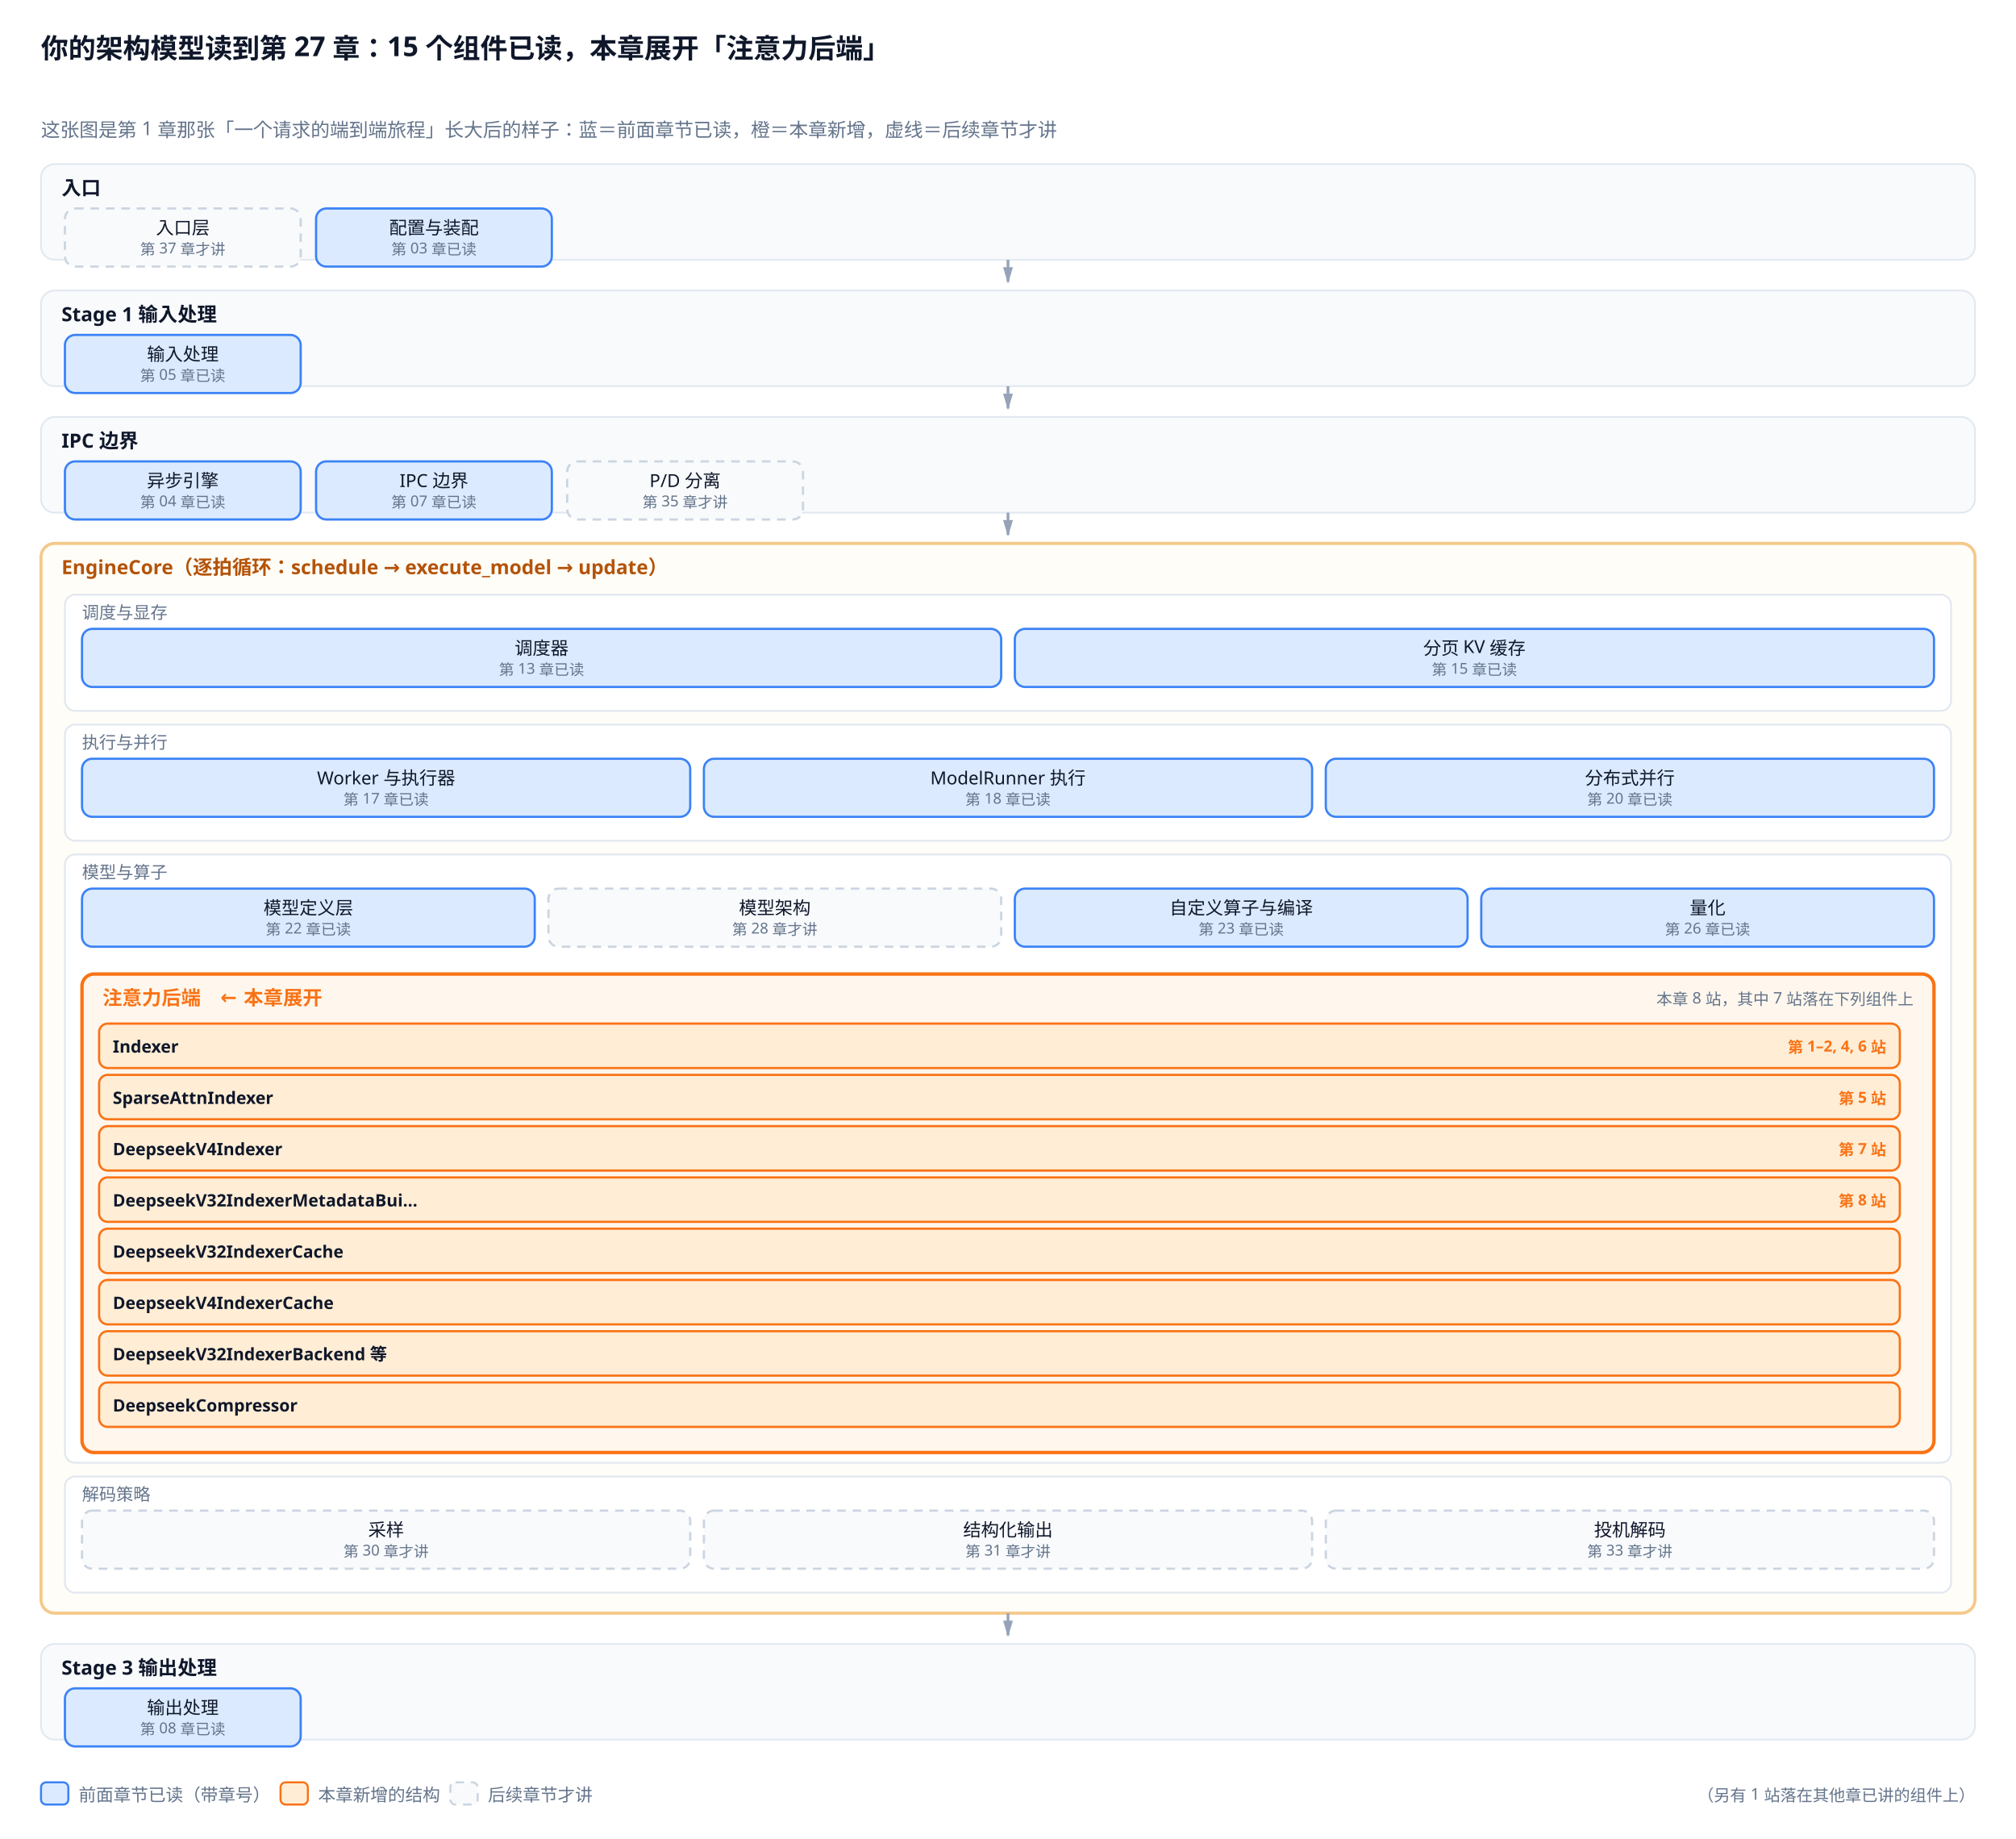
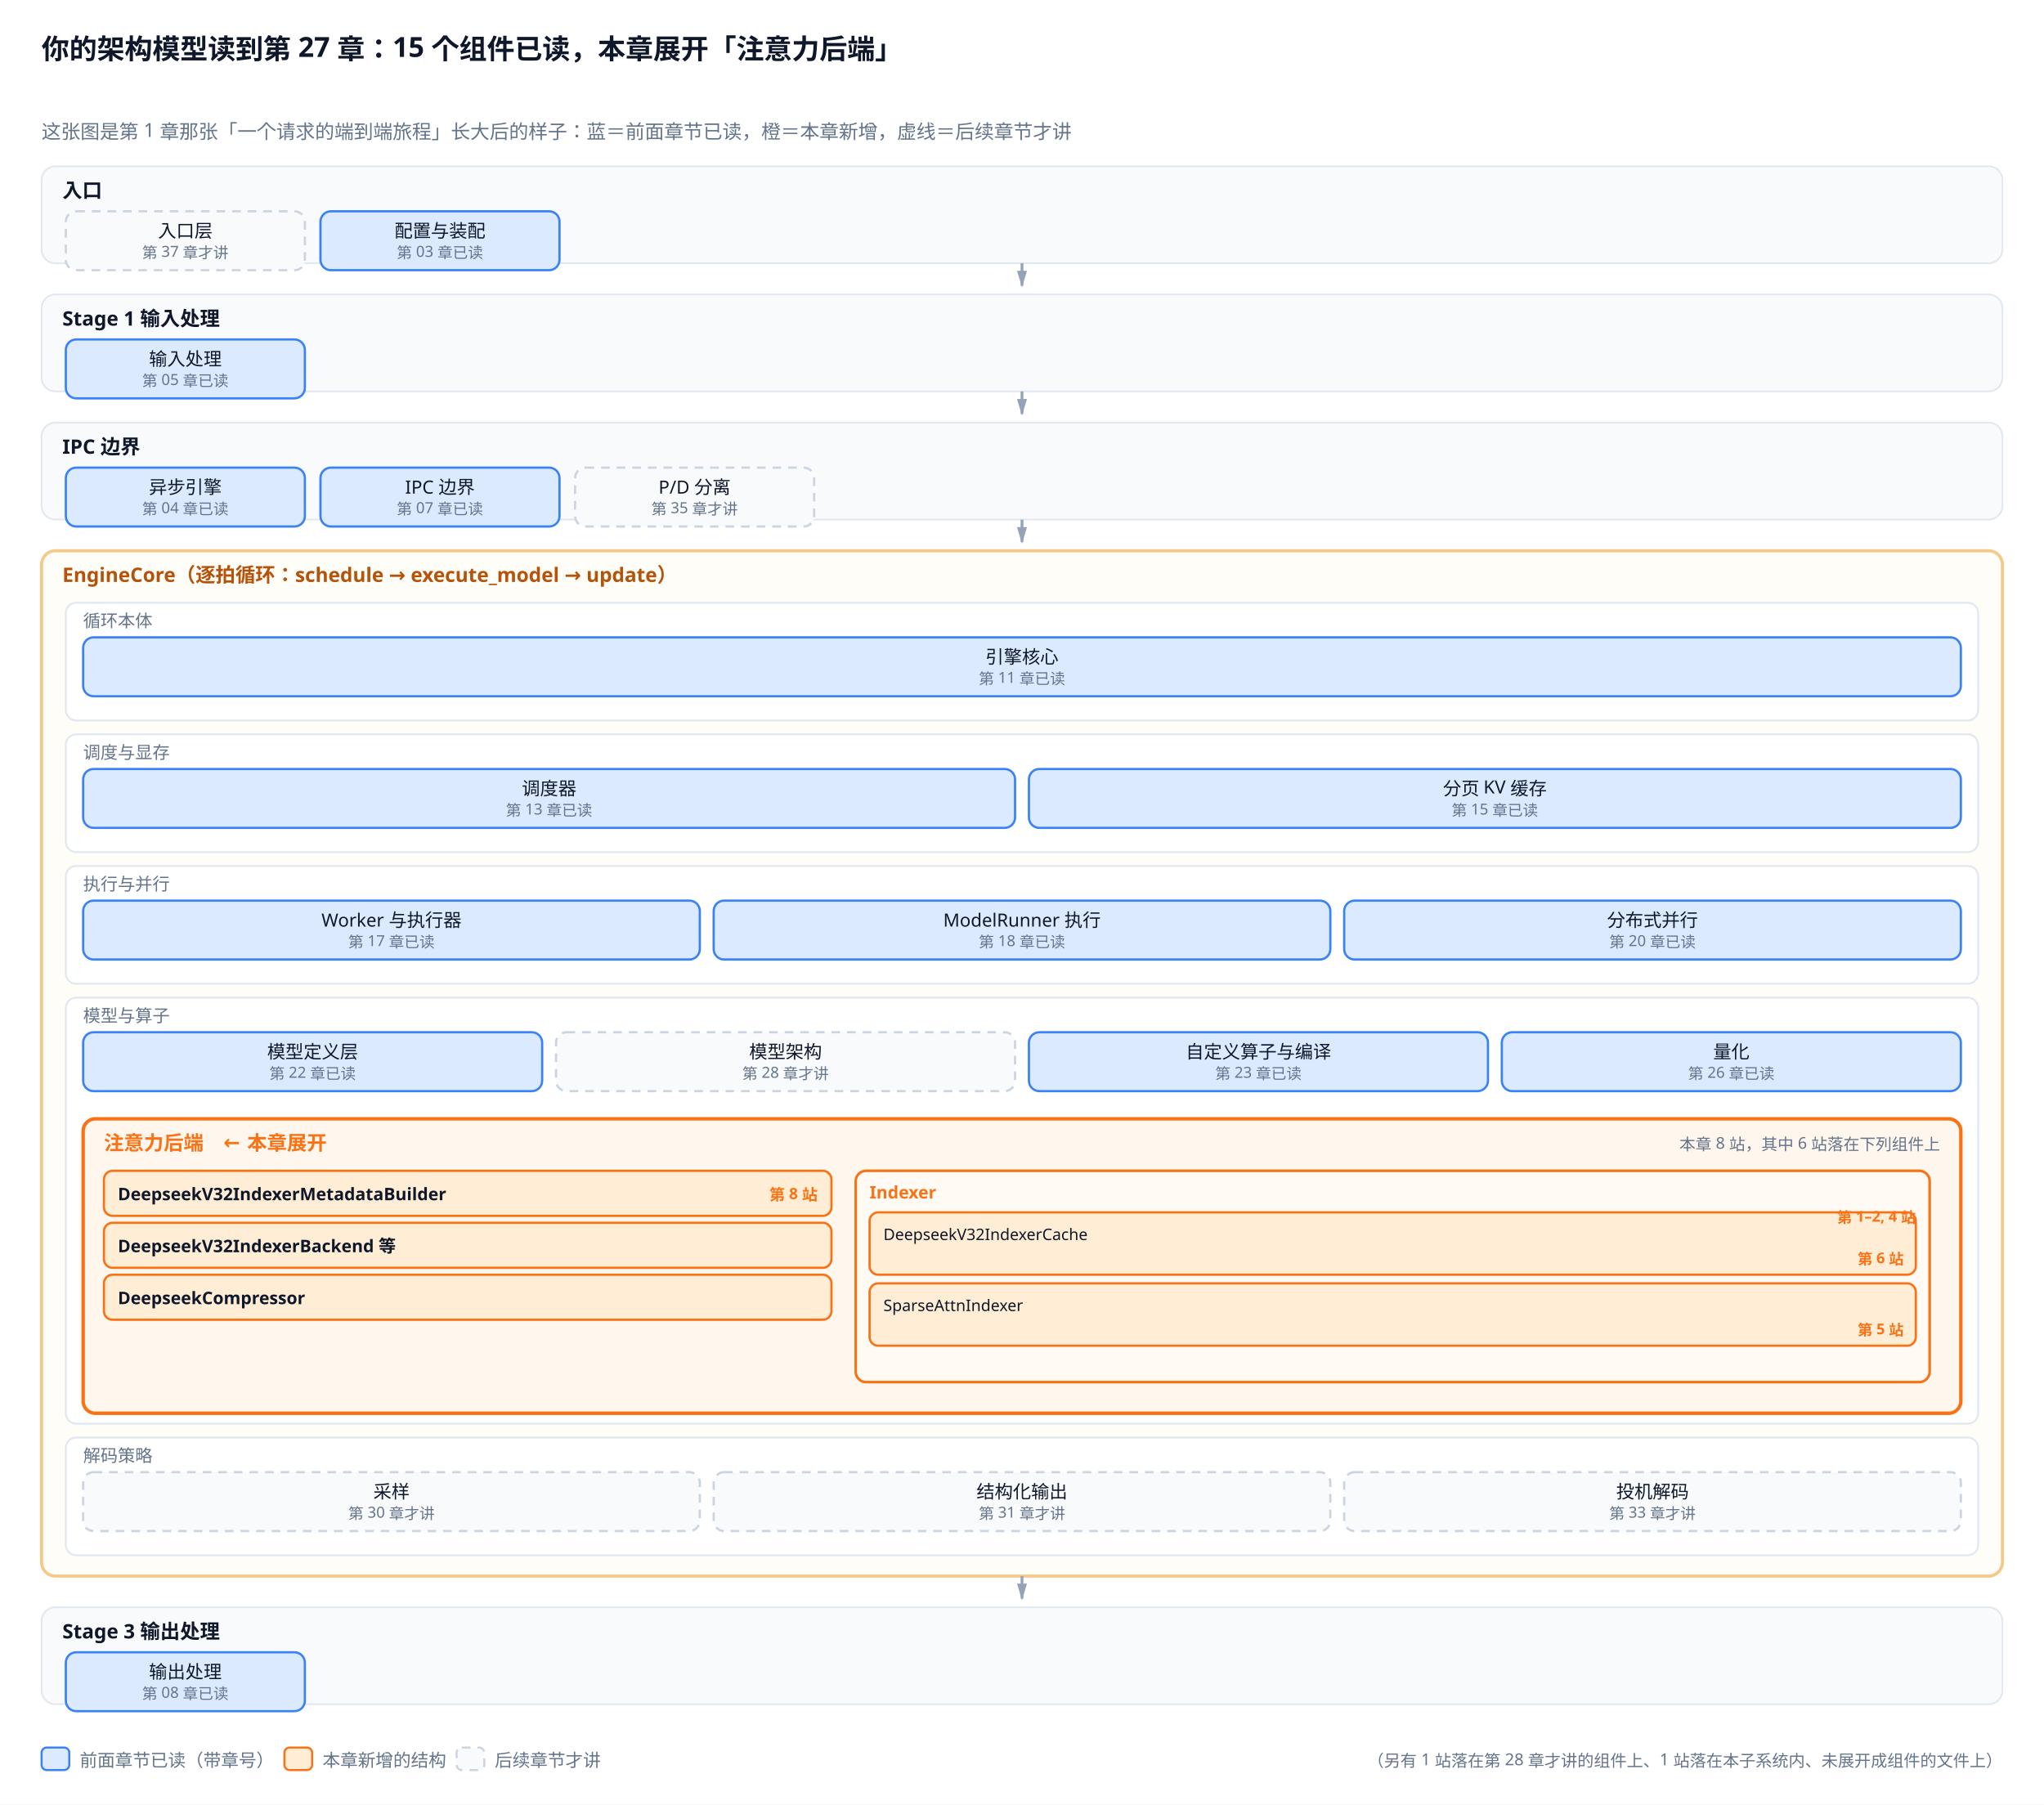
- <svg xmlns="http://www.w3.org/2000/svg" viewBox="0 0 1180 1076">
+ <svg xmlns="http://www.w3.org/2000/svg" viewBox="0 0 1180 1042">
  <defs>
    <marker id="a" viewBox="0 0 10 6" refX="9" refY="3" markerWidth="6" markerHeight="4" orient="auto">
      <path d="M0,0 L10,3 L0,6 Z" fill="#94a3b8" />
    </marker>
    <marker id="a2" viewBox="0 0 10 6" refX="9" refY="3" markerWidth="6" markerHeight="4" orient="auto">
      <path d="M0,0 L10,3 L0,6 Z" fill="#f97316" />
    </marker>
  </defs>
-   <rect width="1180" height="1076" fill="white" />
+   <rect width="1180" height="1042" fill="white" />
  <text x="24" y="34" font-family="sans-serif" font-size="16" fill="#0f172a" font-weight="bold">你的架构模型读到第 27 章：15 个组件已读，本章展开「注意力后端」</text>
  <text x="24.0" y="80.0" font-family="sans-serif" font-size="11.2" fill="#64748b" text-anchor="start">这张图是第 1 章那张「一个请求的端到端旅程」长大后的样子：蓝＝前面章节已读，橙＝本章新增，虚线＝后续章节才讲</text>
  <rect x="24.0" y="96.0" width="1132.0" height="56.0" rx="8" fill="#f8fafc" stroke="#e2e8f0" stroke-width="1.0" />
  <text x="36.0" y="114.0" font-family="sans-serif" font-size="11.5" fill="#0f172a" text-anchor="start" font-weight="bold">入口</text>
  <rect x="38.0" y="122.0" width="138.0" height="34.0" rx="6" fill="#f8fafc" stroke="#cbd5e1" stroke-width="1.3" stroke-dasharray="5,4" />
  <text x="107.0" y="137.0" font-family="sans-serif" font-size="10.5" fill="#0f172a" text-anchor="middle">入口层</text>
  <text x="107.0" y="149.0" font-family="sans-serif" font-size="8.8" fill="#64748b" text-anchor="middle">第 37 章才讲</text>
  <rect x="185.0" y="122.0" width="138.0" height="34.0" rx="6" fill="#dbeafe" stroke="#3b82f6" stroke-width="1.3" />
  <text x="254.0" y="137.0" font-family="sans-serif" font-size="10.5" fill="#0f172a" text-anchor="middle">配置与装配</text>
  <text x="254.0" y="149.0" font-family="sans-serif" font-size="8.8" fill="#64748b" text-anchor="middle">第 03 章已读</text>
  <path d="M590.0,152.0 L590.0,165.0" stroke="#94a3b8" stroke-width="1.6" marker-end="url(#a)" />
  <rect x="24.0" y="170.0" width="1132.0" height="56.0" rx="8" fill="#f8fafc" stroke="#e2e8f0" stroke-width="1.0" />
  <text x="36.0" y="188.0" font-family="sans-serif" font-size="11.5" fill="#0f172a" text-anchor="start" font-weight="bold">Stage 1 输入处理</text>
  <rect x="38.0" y="196.0" width="138.0" height="34.0" rx="6" fill="#dbeafe" stroke="#3b82f6" stroke-width="1.3" />
  <text x="107.0" y="211.0" font-family="sans-serif" font-size="10.5" fill="#0f172a" text-anchor="middle">输入处理</text>
  <text x="107.0" y="223.0" font-family="sans-serif" font-size="8.8" fill="#64748b" text-anchor="middle">第 05 章已读</text>
  <path d="M590.0,226.0 L590.0,239.0" stroke="#94a3b8" stroke-width="1.6" marker-end="url(#a)" />
  <rect x="24.0" y="244.0" width="1132.0" height="56.0" rx="8" fill="#f8fafc" stroke="#e2e8f0" stroke-width="1.0" />
  <text x="36.0" y="262.0" font-family="sans-serif" font-size="11.5" fill="#0f172a" text-anchor="start" font-weight="bold">IPC 边界</text>
  <rect x="38.0" y="270.0" width="138.0" height="34.0" rx="6" fill="#dbeafe" stroke="#3b82f6" stroke-width="1.3" />
  <text x="107.0" y="285.0" font-family="sans-serif" font-size="10.5" fill="#0f172a" text-anchor="middle">异步引擎</text>
  <text x="107.0" y="297.0" font-family="sans-serif" font-size="8.8" fill="#64748b" text-anchor="middle">第 04 章已读</text>
  <rect x="185.0" y="270.0" width="138.0" height="34.0" rx="6" fill="#dbeafe" stroke="#3b82f6" stroke-width="1.3" />
  <text x="254.0" y="285.0" font-family="sans-serif" font-size="10.5" fill="#0f172a" text-anchor="middle">IPC 边界</text>
  <text x="254.0" y="297.0" font-family="sans-serif" font-size="8.8" fill="#64748b" text-anchor="middle">第 07 章已读</text>
  <rect x="332.0" y="270.0" width="138.0" height="34.0" rx="6" fill="#f8fafc" stroke="#cbd5e1" stroke-width="1.3" stroke-dasharray="5,4" />
  <text x="401.0" y="285.0" font-family="sans-serif" font-size="10.5" fill="#0f172a" text-anchor="middle">P/D 分离</text>
  <text x="401.0" y="297.0" font-family="sans-serif" font-size="8.8" fill="#64748b" text-anchor="middle">第 35 章才讲</text>
  <path d="M590.0,300.0 L590.0,313.0" stroke="#94a3b8" stroke-width="1.6" marker-end="url(#a)" />
-   <rect x="24.0" y="318.0" width="1132.0" height="626.0" rx="8" fill="#fffdf7" stroke="#f5c98a" stroke-width="1.8" />
+   <rect x="24.0" y="318.0" width="1132.0" height="592.0" rx="8" fill="#fffdf7" stroke="#f5c98a" stroke-width="1.8" />
  <text x="36.0" y="336.0" font-family="sans-serif" font-size="11.5" fill="#b45309" text-anchor="start" font-weight="bold">EngineCore（逐拍循环：schedule → execute_model → update）</text>
  <rect x="38.0" y="348.0" width="1104.0" height="68.0" rx="6" fill="#ffffff" stroke="#e2e8f0" stroke-width="1.1" />
-   <text x="48.0" y="362.0" font-family="sans-serif" font-size="10" fill="#64748b" text-anchor="start">调度与显存</text>
-   <rect x="48.0" y="368.0" width="538.0" height="34.0" rx="6" fill="#dbeafe" stroke="#3b82f6" stroke-width="1.3" />
-   <text x="317.0" y="383.0" font-family="sans-serif" font-size="10.5" fill="#0f172a" text-anchor="middle">调度器</text>
-   <text x="317.0" y="395.0" font-family="sans-serif" font-size="8.8" fill="#64748b" text-anchor="middle">第 13 章已读</text>
-   <rect x="594.0" y="368.0" width="538.0" height="34.0" rx="6" fill="#dbeafe" stroke="#3b82f6" stroke-width="1.3" />
-   <text x="863.0" y="383.0" font-family="sans-serif" font-size="10.5" fill="#0f172a" text-anchor="middle">分页 KV 缓存</text>
-   <text x="863.0" y="395.0" font-family="sans-serif" font-size="8.8" fill="#64748b" text-anchor="middle">第 15 章已读</text>
+   <text x="48.0" y="362.0" font-family="sans-serif" font-size="10" fill="#64748b" text-anchor="start">循环本体</text>
+   <rect x="48.0" y="368.0" width="1084.0" height="34.0" rx="6" fill="#dbeafe" stroke="#3b82f6" stroke-width="1.3" />
+   <text x="590.0" y="383.0" font-family="sans-serif" font-size="10.5" fill="#0f172a" text-anchor="middle">引擎核心</text>
+   <text x="590.0" y="395.0" font-family="sans-serif" font-size="8.8" fill="#64748b" text-anchor="middle">第 11 章已读</text>
  <rect x="38.0" y="424.0" width="1104.0" height="68.0" rx="6" fill="#ffffff" stroke="#e2e8f0" stroke-width="1.1" />
-   <text x="48.0" y="438.0" font-family="sans-serif" font-size="10" fill="#64748b" text-anchor="start">执行与并行</text>
-   <rect x="48.0" y="444.0" width="356.0" height="34.0" rx="6" fill="#dbeafe" stroke="#3b82f6" stroke-width="1.3" />
-   <text x="226.0" y="459.0" font-family="sans-serif" font-size="10.5" fill="#0f172a" text-anchor="middle">Worker 与执行器</text>
-   <text x="226.0" y="471.0" font-family="sans-serif" font-size="8.8" fill="#64748b" text-anchor="middle">第 17 章已读</text>
-   <rect x="412.0" y="444.0" width="356.0" height="34.0" rx="6" fill="#dbeafe" stroke="#3b82f6" stroke-width="1.3" />
-   <text x="590.0" y="459.0" font-family="sans-serif" font-size="10.5" fill="#0f172a" text-anchor="middle">ModelRunner 执行</text>
-   <text x="590.0" y="471.0" font-family="sans-serif" font-size="8.8" fill="#64748b" text-anchor="middle">第 18 章已读</text>
-   <rect x="776.0" y="444.0" width="356.0" height="34.0" rx="6" fill="#dbeafe" stroke="#3b82f6" stroke-width="1.3" />
-   <text x="954.0" y="459.0" font-family="sans-serif" font-size="10.5" fill="#0f172a" text-anchor="middle">分布式并行</text>
-   <text x="954.0" y="471.0" font-family="sans-serif" font-size="8.8" fill="#64748b" text-anchor="middle">第 20 章已读</text>
-   <rect x="38.0" y="500.0" width="1104.0" height="356.0" rx="6" fill="#ffffff" stroke="#e2e8f0" stroke-width="1.1" />
-   <text x="48.0" y="514.0" font-family="sans-serif" font-size="10" fill="#64748b" text-anchor="start">模型与算子</text>
-   <rect x="48.0" y="520.0" width="265.0" height="34.0" rx="6" fill="#dbeafe" stroke="#3b82f6" stroke-width="1.3" />
-   <text x="180.5" y="535.0" font-family="sans-serif" font-size="10.5" fill="#0f172a" text-anchor="middle">模型定义层</text>
-   <text x="180.5" y="547.0" font-family="sans-serif" font-size="8.8" fill="#64748b" text-anchor="middle">第 22 章已读</text>
-   <rect x="321.0" y="520.0" width="265.0" height="34.0" rx="6" fill="#f8fafc" stroke="#cbd5e1" stroke-width="1.3" stroke-dasharray="5,4" />
-   <text x="453.5" y="535.0" font-family="sans-serif" font-size="10.5" fill="#0f172a" text-anchor="middle">模型架构</text>
-   <text x="453.5" y="547.0" font-family="sans-serif" font-size="8.8" fill="#64748b" text-anchor="middle">第 28 章才讲</text>
-   <rect x="594.0" y="520.0" width="265.0" height="34.0" rx="6" fill="#dbeafe" stroke="#3b82f6" stroke-width="1.3" />
-   <text x="726.5" y="535.0" font-family="sans-serif" font-size="10.5" fill="#0f172a" text-anchor="middle">自定义算子与编译</text>
-   <text x="726.5" y="547.0" font-family="sans-serif" font-size="8.8" fill="#64748b" text-anchor="middle">第 23 章已读</text>
-   <rect x="867.0" y="520.0" width="265.0" height="34.0" rx="6" fill="#dbeafe" stroke="#3b82f6" stroke-width="1.3" />
-   <text x="999.5" y="535.0" font-family="sans-serif" font-size="10.5" fill="#0f172a" text-anchor="middle">量化</text>
-   <text x="999.5" y="547.0" font-family="sans-serif" font-size="8.8" fill="#64748b" text-anchor="middle">第 26 章已读</text>
-   <rect x="48.0" y="570.0" width="1084.0" height="280.0" rx="7" fill="#fff7ed" stroke="#f97316" stroke-width="2.0" />
-   <text x="60.0" y="588.0" font-family="sans-serif" font-size="11.5" fill="#f97316" text-anchor="start" font-weight="bold">注意力后端　← 本章展开</text>
-   <text x="1120.0" y="588.0" font-family="sans-serif" font-size="9.3" fill="#64748b" text-anchor="end">本章 8 站，其中 7 站落在下列组件上</text>
-   <rect x="58.0" y="599.0" width="1054.0" height="26.0" rx="5" fill="#ffedd5" stroke="#f97316" stroke-width="1.3" />
-   <text x="66.0" y="616.0" font-family="sans-serif" font-size="10" fill="#0f172a" text-anchor="start" font-weight="bold">Indexer</text>
-   <text x="1104.0" y="616.0" font-family="sans-serif" font-size="9" fill="#f97316" text-anchor="end" font-weight="bold">第 1–2, 4, 6 站</text>
-   <rect x="58.0" y="629.0" width="1054.0" height="26.0" rx="5" fill="#ffedd5" stroke="#f97316" stroke-width="1.3" />
-   <text x="66.0" y="646.0" font-family="sans-serif" font-size="10" fill="#0f172a" text-anchor="start" font-weight="bold">SparseAttnIndexer</text>
-   <text x="1104.0" y="646.0" font-family="sans-serif" font-size="9" fill="#f97316" text-anchor="end" font-weight="bold">第 5 站</text>
-   <rect x="58.0" y="659.0" width="1054.0" height="26.0" rx="5" fill="#ffedd5" stroke="#f97316" stroke-width="1.3" />
-   <text x="66.0" y="676.0" font-family="sans-serif" font-size="10" fill="#0f172a" text-anchor="start" font-weight="bold">DeepseekV4Indexer</text>
-   <text x="1104.0" y="676.0" font-family="sans-serif" font-size="9" fill="#f97316" text-anchor="end" font-weight="bold">第 7 站</text>
-   <rect x="58.0" y="689.0" width="1054.0" height="26.0" rx="5" fill="#ffedd5" stroke="#f97316" stroke-width="1.3" />
-   <text x="66.0" y="706.0" font-family="sans-serif" font-size="10" fill="#0f172a" text-anchor="start" font-weight="bold">DeepseekV32IndexerMetadataBui…</text>
-   <text x="1104.0" y="706.0" font-family="sans-serif" font-size="9" fill="#f97316" text-anchor="end" font-weight="bold">第 8 站</text>
-   <rect x="58.0" y="719.0" width="1054.0" height="26.0" rx="5" fill="#ffedd5" stroke="#f97316" stroke-width="1.3" />
-   <text x="66.0" y="736.0" font-family="sans-serif" font-size="10" fill="#0f172a" text-anchor="start" font-weight="bold">DeepseekV32IndexerCache</text>
-   <rect x="58.0" y="749.0" width="1054.0" height="26.0" rx="5" fill="#ffedd5" stroke="#f97316" stroke-width="1.3" />
-   <text x="66.0" y="766.0" font-family="sans-serif" font-size="10" fill="#0f172a" text-anchor="start" font-weight="bold">DeepseekV4IndexerCache</text>
-   <rect x="58.0" y="779.0" width="1054.0" height="26.0" rx="5" fill="#ffedd5" stroke="#f97316" stroke-width="1.3" />
-   <text x="66.0" y="796.0" font-family="sans-serif" font-size="10" fill="#0f172a" text-anchor="start" font-weight="bold">DeepseekV32IndexerBackend 等</text>
-   <rect x="58.0" y="809.0" width="1054.0" height="26.0" rx="5" fill="#ffedd5" stroke="#f97316" stroke-width="1.3" />
-   <text x="66.0" y="826.0" font-family="sans-serif" font-size="10" fill="#0f172a" text-anchor="start" font-weight="bold">DeepseekCompressor</text>
-   <rect x="38.0" y="864.0" width="1104.0" height="68.0" rx="6" fill="#ffffff" stroke="#e2e8f0" stroke-width="1.1" />
-   <text x="48.0" y="878.0" font-family="sans-serif" font-size="10" fill="#64748b" text-anchor="start">解码策略</text>
-   <rect x="48.0" y="884.0" width="356.0" height="34.0" rx="6" fill="#f8fafc" stroke="#cbd5e1" stroke-width="1.3" stroke-dasharray="5,4" />
-   <text x="226.0" y="899.0" font-family="sans-serif" font-size="10.5" fill="#0f172a" text-anchor="middle">采样</text>
-   <text x="226.0" y="911.0" font-family="sans-serif" font-size="8.8" fill="#64748b" text-anchor="middle">第 30 章才讲</text>
-   <rect x="412.0" y="884.0" width="356.0" height="34.0" rx="6" fill="#f8fafc" stroke="#cbd5e1" stroke-width="1.3" stroke-dasharray="5,4" />
-   <text x="590.0" y="899.0" font-family="sans-serif" font-size="10.5" fill="#0f172a" text-anchor="middle">结构化输出</text>
-   <text x="590.0" y="911.0" font-family="sans-serif" font-size="8.8" fill="#64748b" text-anchor="middle">第 31 章才讲</text>
-   <rect x="776.0" y="884.0" width="356.0" height="34.0" rx="6" fill="#f8fafc" stroke="#cbd5e1" stroke-width="1.3" stroke-dasharray="5,4" />
-   <text x="954.0" y="899.0" font-family="sans-serif" font-size="10.5" fill="#0f172a" text-anchor="middle">投机解码</text>
-   <text x="954.0" y="911.0" font-family="sans-serif" font-size="8.8" fill="#64748b" text-anchor="middle">第 33 章才讲</text>
-   <path d="M590.0,944.0 L590.0,957.0" stroke="#94a3b8" stroke-width="1.6" marker-end="url(#a)" />
-   <rect x="24.0" y="962.0" width="1132.0" height="56.0" rx="8" fill="#f8fafc" stroke="#e2e8f0" stroke-width="1.0" />
-   <text x="36.0" y="980.0" font-family="sans-serif" font-size="11.5" fill="#0f172a" text-anchor="start" font-weight="bold">Stage 3 输出处理</text>
-   <rect x="38.0" y="988.0" width="138.0" height="34.0" rx="6" fill="#dbeafe" stroke="#3b82f6" stroke-width="1.3" />
-   <text x="107.0" y="1003.0" font-family="sans-serif" font-size="10.5" fill="#0f172a" text-anchor="middle">输出处理</text>
-   <text x="107.0" y="1015.0" font-family="sans-serif" font-size="8.8" fill="#64748b" text-anchor="middle">第 08 章已读</text>
-   <rect x="24.0" y="1043.0" width="16.0" height="13.0" rx="3" fill="#dbeafe" stroke="#3b82f6" stroke-width="1.2" />
-   <text x="46.0" y="1054.0" font-family="sans-serif" font-size="10.2" fill="#64748b" text-anchor="start">前面章节已读（带章号）</text>
-   <rect x="164.2" y="1043.0" width="16.0" height="13.0" rx="3" fill="#ffedd5" stroke="#f97316" stroke-width="1.2" />
-   <text x="186.2" y="1054.0" font-family="sans-serif" font-size="10.2" fill="#64748b" text-anchor="start">本章新增的结构</text>
-   <rect x="263.6" y="1043.0" width="16.0" height="13.0" rx="3" fill="#f8fafc" stroke="#cbd5e1" stroke-width="1.2" stroke-dasharray="5,4" />
-   <text x="285.6" y="1054.0" font-family="sans-serif" font-size="10.2" fill="#64748b" text-anchor="start">后续章节才讲</text>
-   <text x="1156.0" y="1054.0" font-family="sans-serif" font-size="9.5" fill="#64748b" text-anchor="end">（另有 1 站落在其他章已讲的组件上）</text>
+   <text x="48.0" y="438.0" font-family="sans-serif" font-size="10" fill="#64748b" text-anchor="start">调度与显存</text>
+   <rect x="48.0" y="444.0" width="538.0" height="34.0" rx="6" fill="#dbeafe" stroke="#3b82f6" stroke-width="1.3" />
+   <text x="317.0" y="459.0" font-family="sans-serif" font-size="10.5" fill="#0f172a" text-anchor="middle">调度器</text>
+   <text x="317.0" y="471.0" font-family="sans-serif" font-size="8.8" fill="#64748b" text-anchor="middle">第 13 章已读</text>
+   <rect x="594.0" y="444.0" width="538.0" height="34.0" rx="6" fill="#dbeafe" stroke="#3b82f6" stroke-width="1.3" />
+   <text x="863.0" y="459.0" font-family="sans-serif" font-size="10.5" fill="#0f172a" text-anchor="middle">分页 KV 缓存</text>
+   <text x="863.0" y="471.0" font-family="sans-serif" font-size="8.8" fill="#64748b" text-anchor="middle">第 15 章已读</text>
+   <rect x="38.0" y="500.0" width="1104.0" height="68.0" rx="6" fill="#ffffff" stroke="#e2e8f0" stroke-width="1.1" />
+   <text x="48.0" y="514.0" font-family="sans-serif" font-size="10" fill="#64748b" text-anchor="start">执行与并行</text>
+   <rect x="48.0" y="520.0" width="356.0" height="34.0" rx="6" fill="#dbeafe" stroke="#3b82f6" stroke-width="1.3" />
+   <text x="226.0" y="535.0" font-family="sans-serif" font-size="10.5" fill="#0f172a" text-anchor="middle">Worker 与执行器</text>
+   <text x="226.0" y="547.0" font-family="sans-serif" font-size="8.8" fill="#64748b" text-anchor="middle">第 17 章已读</text>
+   <rect x="412.0" y="520.0" width="356.0" height="34.0" rx="6" fill="#dbeafe" stroke="#3b82f6" stroke-width="1.3" />
+   <text x="590.0" y="535.0" font-family="sans-serif" font-size="10.5" fill="#0f172a" text-anchor="middle">ModelRunner 执行</text>
+   <text x="590.0" y="547.0" font-family="sans-serif" font-size="8.8" fill="#64748b" text-anchor="middle">第 18 章已读</text>
+   <rect x="776.0" y="520.0" width="356.0" height="34.0" rx="6" fill="#dbeafe" stroke="#3b82f6" stroke-width="1.3" />
+   <text x="954.0" y="535.0" font-family="sans-serif" font-size="10.5" fill="#0f172a" text-anchor="middle">分布式并行</text>
+   <text x="954.0" y="547.0" font-family="sans-serif" font-size="8.8" fill="#64748b" text-anchor="middle">第 20 章已读</text>
+   <rect x="38.0" y="576.0" width="1104.0" height="246.0" rx="6" fill="#ffffff" stroke="#e2e8f0" stroke-width="1.1" />
+   <text x="48.0" y="590.0" font-family="sans-serif" font-size="10" fill="#64748b" text-anchor="start">模型与算子</text>
+   <rect x="48.0" y="596.0" width="265.0" height="34.0" rx="6" fill="#dbeafe" stroke="#3b82f6" stroke-width="1.3" />
+   <text x="180.5" y="611.0" font-family="sans-serif" font-size="10.5" fill="#0f172a" text-anchor="middle">模型定义层</text>
+   <text x="180.5" y="623.0" font-family="sans-serif" font-size="8.8" fill="#64748b" text-anchor="middle">第 22 章已读</text>
+   <rect x="321.0" y="596.0" width="265.0" height="34.0" rx="6" fill="#f8fafc" stroke="#cbd5e1" stroke-width="1.3" stroke-dasharray="5,4" />
+   <text x="453.5" y="611.0" font-family="sans-serif" font-size="10.5" fill="#0f172a" text-anchor="middle">模型架构</text>
+   <text x="453.5" y="623.0" font-family="sans-serif" font-size="8.8" fill="#64748b" text-anchor="middle">第 28 章才讲</text>
+   <rect x="594.0" y="596.0" width="265.0" height="34.0" rx="6" fill="#dbeafe" stroke="#3b82f6" stroke-width="1.3" />
+   <text x="726.5" y="611.0" font-family="sans-serif" font-size="10.5" fill="#0f172a" text-anchor="middle">自定义算子与编译</text>
+   <text x="726.5" y="623.0" font-family="sans-serif" font-size="8.8" fill="#64748b" text-anchor="middle">第 23 章已读</text>
+   <rect x="867.0" y="596.0" width="265.0" height="34.0" rx="6" fill="#dbeafe" stroke="#3b82f6" stroke-width="1.3" />
+   <text x="999.5" y="611.0" font-family="sans-serif" font-size="10.5" fill="#0f172a" text-anchor="middle">量化</text>
+   <text x="999.5" y="623.0" font-family="sans-serif" font-size="8.8" fill="#64748b" text-anchor="middle">第 26 章已读</text>
+   <rect x="48.0" y="646.0" width="1084.0" height="170.0" rx="7" fill="#fff7ed" stroke="#f97316" stroke-width="2.0" />
+   <text x="60.0" y="664.0" font-family="sans-serif" font-size="11.5" fill="#f97316" text-anchor="start" font-weight="bold">注意力后端　← 本章展开</text>
+   <text x="1120.0" y="664.0" font-family="sans-serif" font-size="9.3" fill="#64748b" text-anchor="end">本章 8 站，其中 6 站落在下列组件上</text>
+   <rect x="60.0" y="676.0" width="420.0" height="26.0" rx="5" fill="#ffedd5" stroke="#f97316" stroke-width="1.3" />
+   <text x="68.0" y="693.0" font-family="sans-serif" font-size="10" fill="#0f172a" text-anchor="start" font-weight="bold">DeepseekV32IndexerMetadataBuilder</text>
+   <text x="472.0" y="693.0" font-family="sans-serif" font-size="9" fill="#f97316" text-anchor="end" font-weight="bold">第 8 站</text>
+   <rect x="60.0" y="706.0" width="420.0" height="26.0" rx="5" fill="#ffedd5" stroke="#f97316" stroke-width="1.3" />
+   <text x="68.0" y="723.0" font-family="sans-serif" font-size="10" fill="#0f172a" text-anchor="start" font-weight="bold">DeepseekV32IndexerBackend 等</text>
+   <rect x="60.0" y="736.0" width="420.0" height="26.0" rx="5" fill="#ffedd5" stroke="#f97316" stroke-width="1.3" />
+   <text x="68.0" y="753.0" font-family="sans-serif" font-size="10" fill="#0f172a" text-anchor="start" font-weight="bold">DeepseekCompressor</text>
+   <rect x="494.0" y="676.0" width="620.0" height="122.0" rx="6" fill="#fffaf3" stroke="#f97316" stroke-width="1.5" />
+   <text x="502.0" y="692.0" font-family="sans-serif" font-size="10" fill="#f97316" text-anchor="start" font-weight="bold">Indexer</text>
+   <rect x="502.0" y="700.0" width="604.0" height="36.0" rx="5" fill="#ffedd5" stroke="#f97316" stroke-width="1.3" />
+   <text x="510.0" y="716.0" font-family="sans-serif" font-size="9.2" fill="#0f172a" text-anchor="start">DeepseekV32IndexerCache</text>
+   <text x="1099.0" y="730.0" font-family="sans-serif" font-size="8.6" fill="#f97316" text-anchor="end" font-weight="bold">第 6 站</text>
+   <rect x="502.0" y="741.0" width="604.0" height="36.0" rx="5" fill="#ffedd5" stroke="#f97316" stroke-width="1.3" />
+   <text x="510.0" y="757.0" font-family="sans-serif" font-size="9.2" fill="#0f172a" text-anchor="start">SparseAttnIndexer</text>
+   <text x="1099.0" y="771.0" font-family="sans-serif" font-size="8.6" fill="#f97316" text-anchor="end" font-weight="bold">第 5 站</text>
+   <text x="1106.0" y="706.0" font-family="sans-serif" font-size="8.6" fill="#f97316" text-anchor="end" font-weight="bold">第 1–2, 4 站</text>
+   <rect x="38.0" y="830.0" width="1104.0" height="68.0" rx="6" fill="#ffffff" stroke="#e2e8f0" stroke-width="1.1" />
+   <text x="48.0" y="844.0" font-family="sans-serif" font-size="10" fill="#64748b" text-anchor="start">解码策略</text>
+   <rect x="48.0" y="850.0" width="356.0" height="34.0" rx="6" fill="#f8fafc" stroke="#cbd5e1" stroke-width="1.3" stroke-dasharray="5,4" />
+   <text x="226.0" y="865.0" font-family="sans-serif" font-size="10.5" fill="#0f172a" text-anchor="middle">采样</text>
+   <text x="226.0" y="877.0" font-family="sans-serif" font-size="8.8" fill="#64748b" text-anchor="middle">第 30 章才讲</text>
+   <rect x="412.0" y="850.0" width="356.0" height="34.0" rx="6" fill="#f8fafc" stroke="#cbd5e1" stroke-width="1.3" stroke-dasharray="5,4" />
+   <text x="590.0" y="865.0" font-family="sans-serif" font-size="10.5" fill="#0f172a" text-anchor="middle">结构化输出</text>
+   <text x="590.0" y="877.0" font-family="sans-serif" font-size="8.8" fill="#64748b" text-anchor="middle">第 31 章才讲</text>
+   <rect x="776.0" y="850.0" width="356.0" height="34.0" rx="6" fill="#f8fafc" stroke="#cbd5e1" stroke-width="1.3" stroke-dasharray="5,4" />
+   <text x="954.0" y="865.0" font-family="sans-serif" font-size="10.5" fill="#0f172a" text-anchor="middle">投机解码</text>
+   <text x="954.0" y="877.0" font-family="sans-serif" font-size="8.8" fill="#64748b" text-anchor="middle">第 33 章才讲</text>
+   <path d="M590.0,910.0 L590.0,923.0" stroke="#94a3b8" stroke-width="1.6" marker-end="url(#a)" />
+   <rect x="24.0" y="928.0" width="1132.0" height="56.0" rx="8" fill="#f8fafc" stroke="#e2e8f0" stroke-width="1.0" />
+   <text x="36.0" y="946.0" font-family="sans-serif" font-size="11.5" fill="#0f172a" text-anchor="start" font-weight="bold">Stage 3 输出处理</text>
+   <rect x="38.0" y="954.0" width="138.0" height="34.0" rx="6" fill="#dbeafe" stroke="#3b82f6" stroke-width="1.3" />
+   <text x="107.0" y="969.0" font-family="sans-serif" font-size="10.5" fill="#0f172a" text-anchor="middle">输出处理</text>
+   <text x="107.0" y="981.0" font-family="sans-serif" font-size="8.8" fill="#64748b" text-anchor="middle">第 08 章已读</text>
+   <rect x="24.0" y="1009.0" width="16.0" height="13.0" rx="3" fill="#dbeafe" stroke="#3b82f6" stroke-width="1.2" />
+   <text x="46.0" y="1020.0" font-family="sans-serif" font-size="10.2" fill="#64748b" text-anchor="start">前面章节已读（带章号）</text>
+   <rect x="164.2" y="1009.0" width="16.0" height="13.0" rx="3" fill="#ffedd5" stroke="#f97316" stroke-width="1.2" />
+   <text x="186.2" y="1020.0" font-family="sans-serif" font-size="10.2" fill="#64748b" text-anchor="start">本章新增的结构</text>
+   <rect x="263.6" y="1009.0" width="16.0" height="13.0" rx="3" fill="#f8fafc" stroke="#cbd5e1" stroke-width="1.2" stroke-dasharray="5,4" />
+   <text x="285.6" y="1020.0" font-family="sans-serif" font-size="10.2" fill="#64748b" text-anchor="start">后续章节才讲</text>
+   <text x="1156.0" y="1020.0" font-family="sans-serif" font-size="9.5" fill="#64748b" text-anchor="end">（另有 1 站落在第 28 章才讲的组件上、1 站落在本子系统内、未展开成组件的文件上）</text>
</svg>
